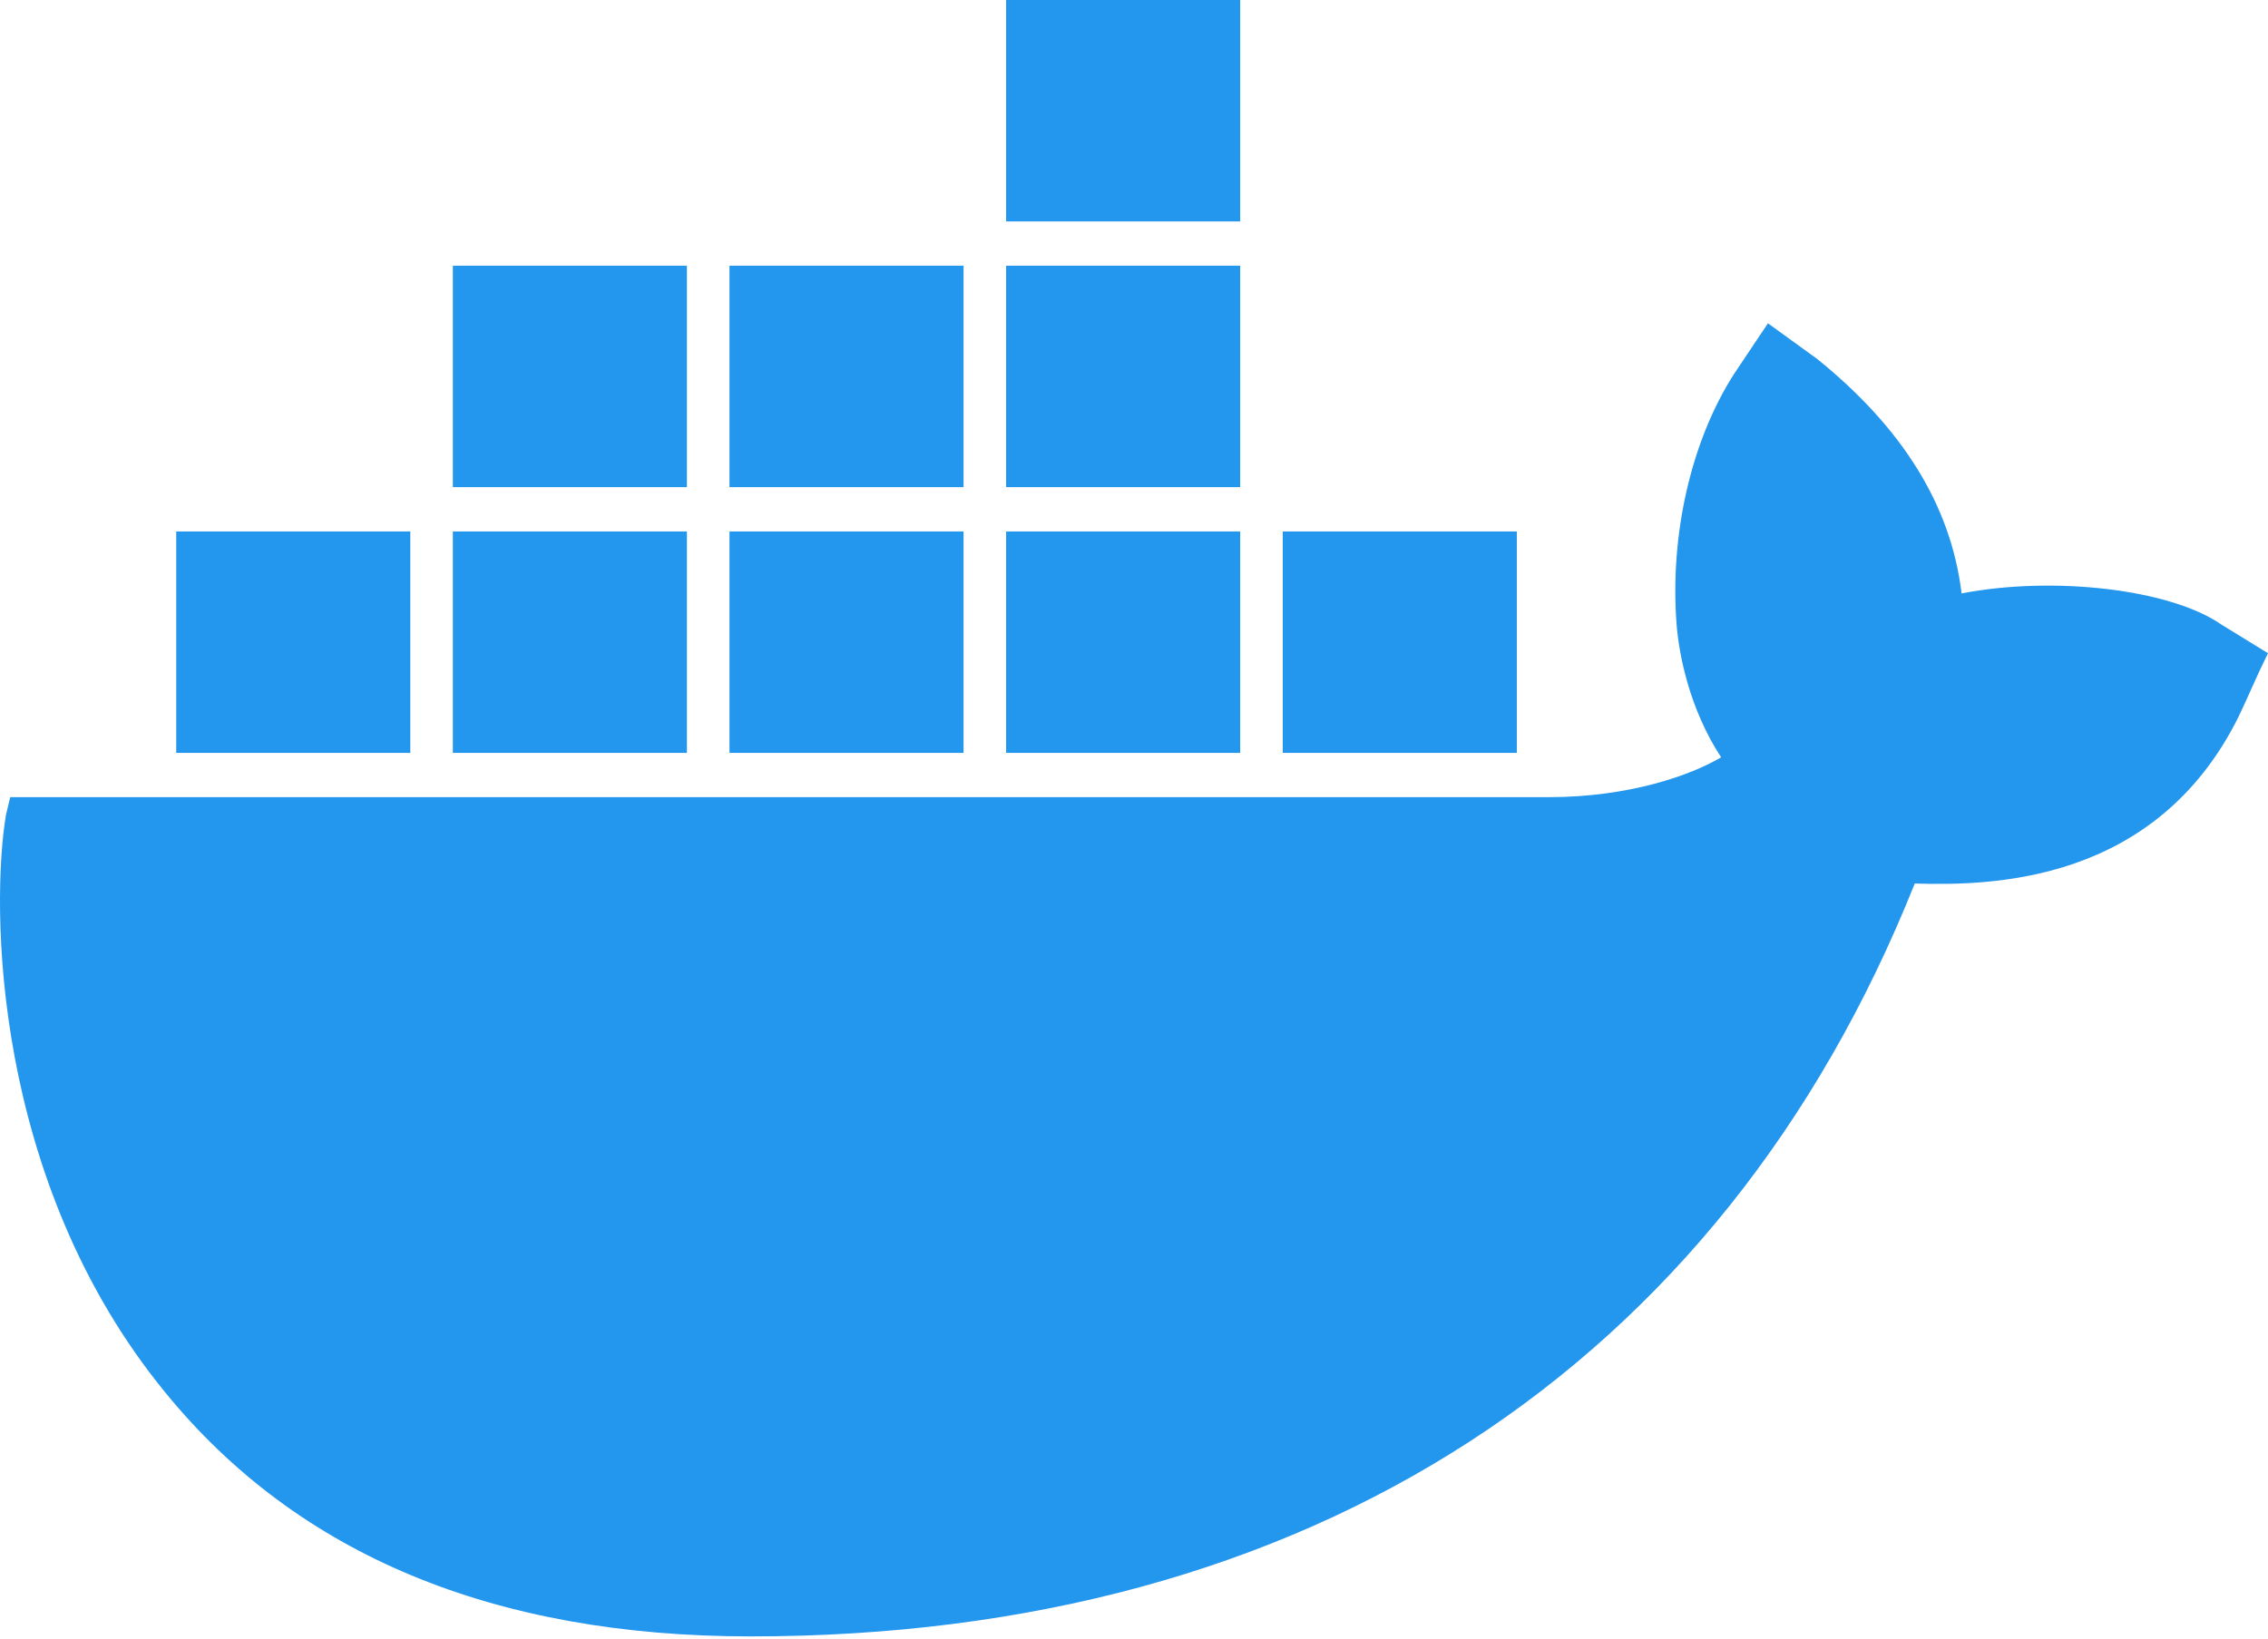
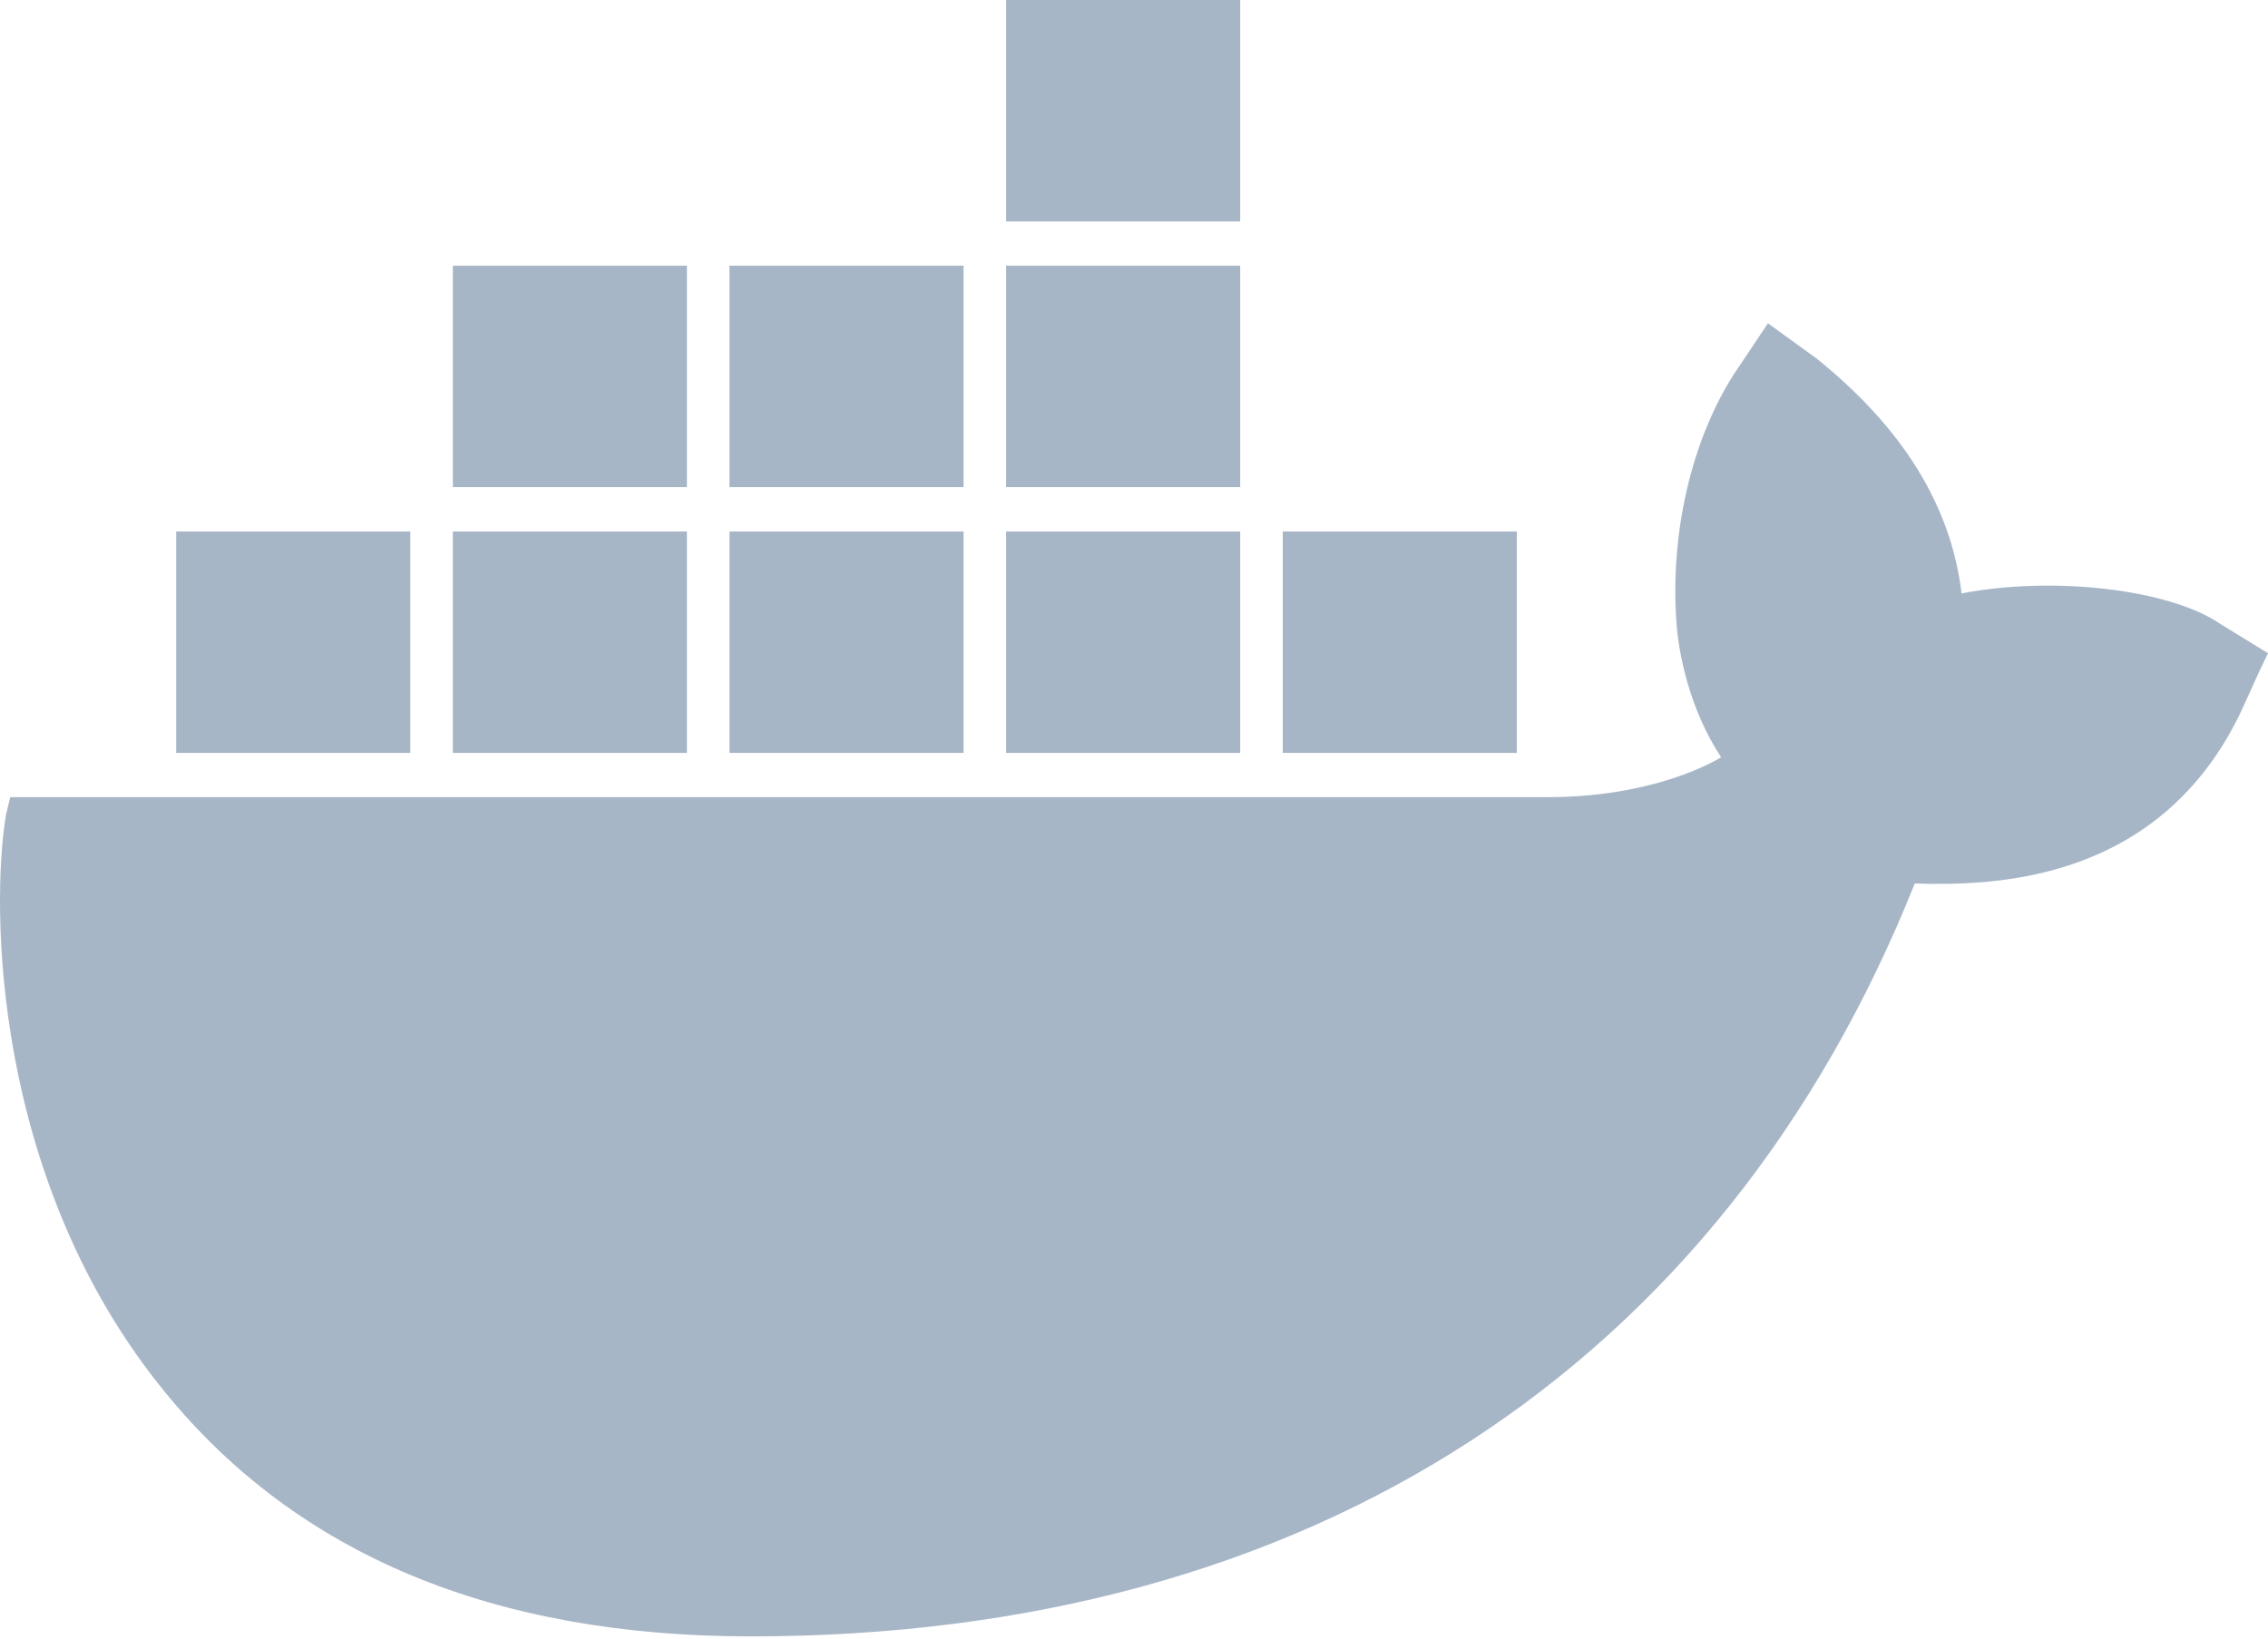
<svg xmlns="http://www.w3.org/2000/svg" width="256px" height="185px" viewBox="0 0 256 185" version="1.1" preserveAspectRatio="xMidYMid">
  <g>
-     <path d="M250.716,70.497 C244.951,66.497 231.74,64.997 221.412,66.997 C220.211,56.998 214.687,48.248 205.079,40.498 L199.555,36.499 L195.711,42.248 C190.908,49.748 188.506,60.248 189.226,70.247 C189.466,73.747 190.667,79.997 194.27,85.497 C190.908,87.496 183.942,89.996 174.815,89.996 L1.155,89.996 L0.674,91.996 C-1.007,101.996 -1.007,133.245 18.689,157.244 C33.581,175.493 55.679,184.743 84.742,184.743 C147.673,184.743 194.27,154.494 216.128,99.746 C224.775,99.996 243.27,99.746 252.637,80.997 C252.877,80.497 253.358,79.497 255.039,75.747 L256,73.747 L250.716,70.497 L250.716,70.497 Z M139.987,0 L113.565,0 L113.565,24.999 L139.987,24.999 L139.987,0 L139.987,0 Z M139.987,29.999 L113.565,29.999 L113.565,54.998 L139.987,54.998 L139.987,29.999 L139.987,29.999 Z M108.761,29.999 L82.34,29.999 L82.34,54.998 L108.761,54.998 L108.761,29.999 L108.761,29.999 Z M77.536,29.999 L51.115,29.999 L51.115,54.998 L77.536,54.998 L77.536,29.999 L77.536,29.999 Z M46.311,59.998 L19.89,59.998 L19.89,84.997 L46.311,84.997 L46.311,59.998 L46.311,59.998 Z M77.536,59.998 L51.115,59.998 L51.115,84.997 L77.536,84.997 L77.536,59.998 L77.536,59.998 Z M108.761,59.998 L82.34,59.998 L82.34,84.997 L108.761,84.997 L108.761,59.998 L108.761,59.998 Z M139.987,59.998 L113.565,59.998 L113.565,84.997 L139.987,84.997 L139.987,59.998 L139.987,59.998 Z M171.212,59.998 L144.79,59.998 L144.79,84.997 L171.212,84.997 L171.212,59.998 L171.212,59.998 Z" fill="#2396ED" fill-rule="nonzero" />
+     <path d="M250.716,70.497 C244.951,66.497 231.74,64.997 221.412,66.997 C220.211,56.998 214.687,48.248 205.079,40.498 L199.555,36.499 L195.711,42.248 C190.908,49.748 188.506,60.248 189.226,70.247 C189.466,73.747 190.667,79.997 194.27,85.497 C190.908,87.496 183.942,89.996 174.815,89.996 L1.155,89.996 L0.674,91.996 C-1.007,101.996 -1.007,133.245 18.689,157.244 C33.581,175.493 55.679,184.743 84.742,184.743 C147.673,184.743 194.27,154.494 216.128,99.746 C224.775,99.996 243.27,99.746 252.637,80.997 C252.877,80.497 253.358,79.497 255.039,75.747 L256,73.747 L250.716,70.497 L250.716,70.497 Z M139.987,0 L113.565,0 L113.565,24.999 L139.987,24.999 L139.987,0 L139.987,0 Z M139.987,29.999 L113.565,29.999 L113.565,54.998 L139.987,54.998 L139.987,29.999 L139.987,29.999 Z M108.761,29.999 L82.34,29.999 L82.34,54.998 L108.761,54.998 L108.761,29.999 L108.761,29.999 Z M77.536,29.999 L51.115,29.999 L51.115,54.998 L77.536,54.998 L77.536,29.999 L77.536,29.999 Z M46.311,59.998 L19.89,59.998 L19.89,84.997 L46.311,84.997 L46.311,59.998 L46.311,59.998 Z M77.536,59.998 L51.115,59.998 L51.115,84.997 L77.536,84.997 L77.536,59.998 L77.536,59.998 Z M108.761,59.998 L82.34,59.998 L82.34,84.997 L108.761,84.997 L108.761,59.998 L108.761,59.998 Z M139.987,59.998 L113.565,59.998 L113.565,84.997 L139.987,84.997 L139.987,59.998 L139.987,59.998 Z M171.212,59.998 L144.79,59.998 L144.79,84.997 L171.212,84.997 L171.212,59.998 L171.212,59.998 Z" fill="#a7b6c7" fill-rule="nonzero" />
  </g>
</svg>
